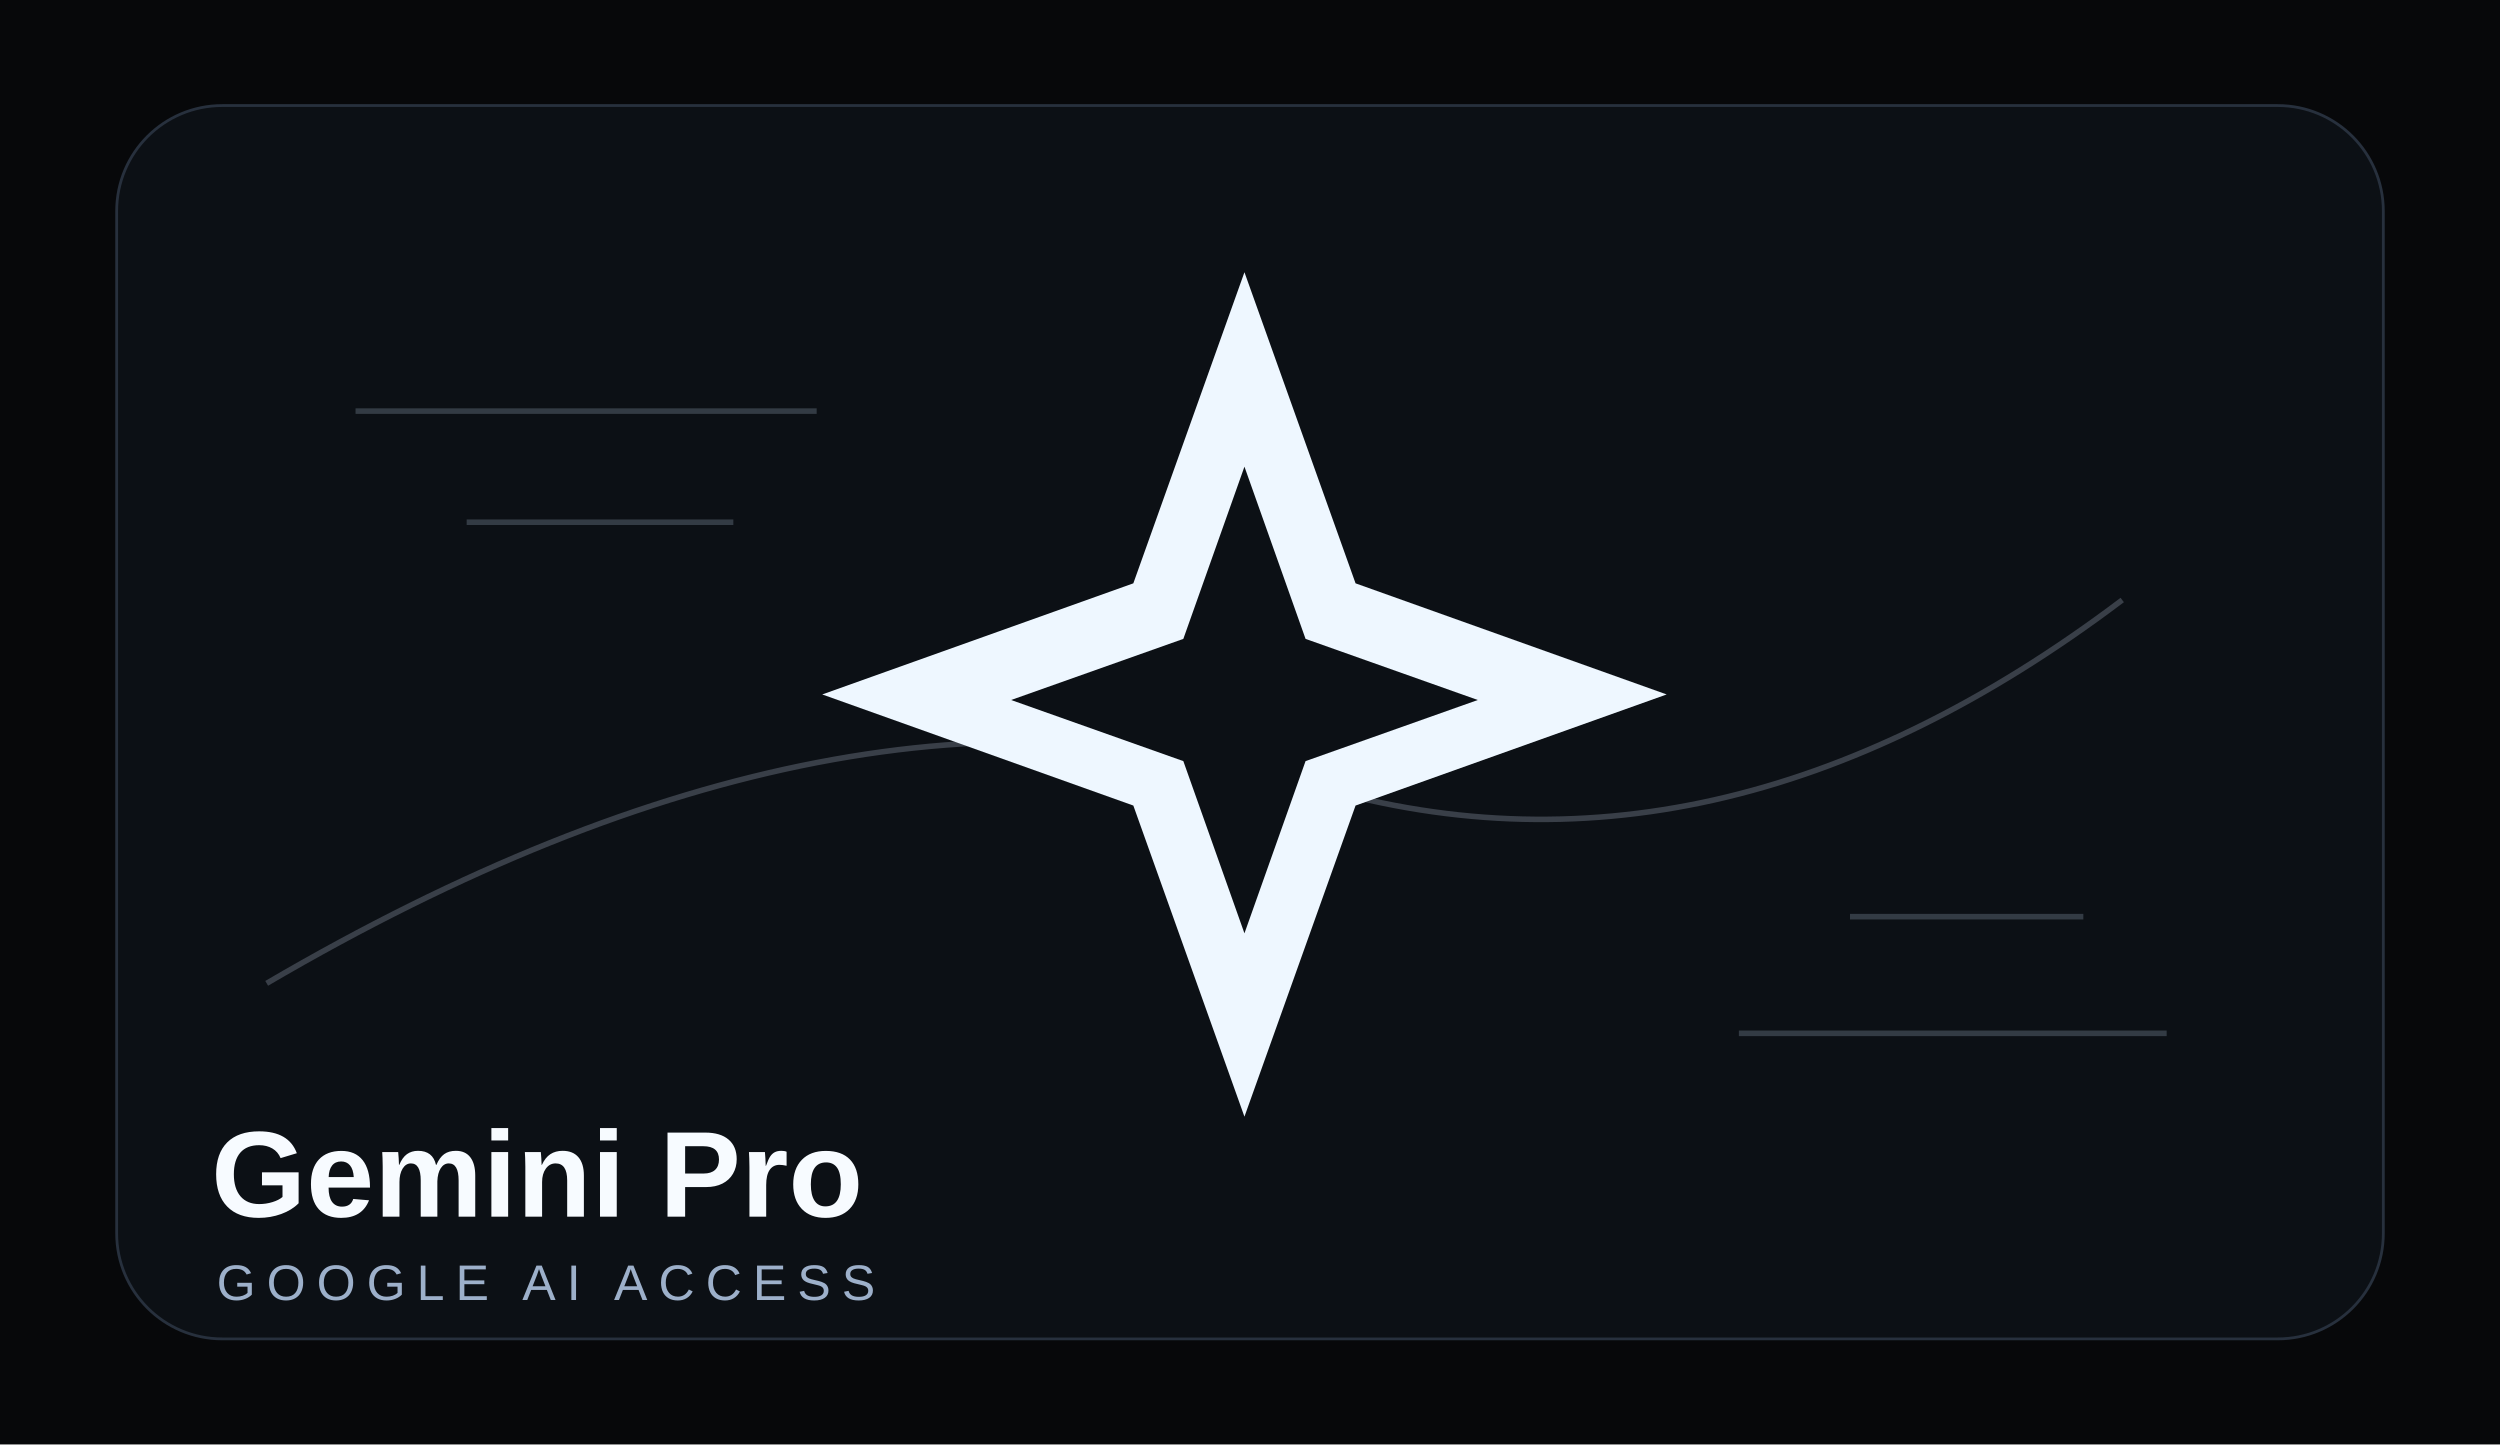
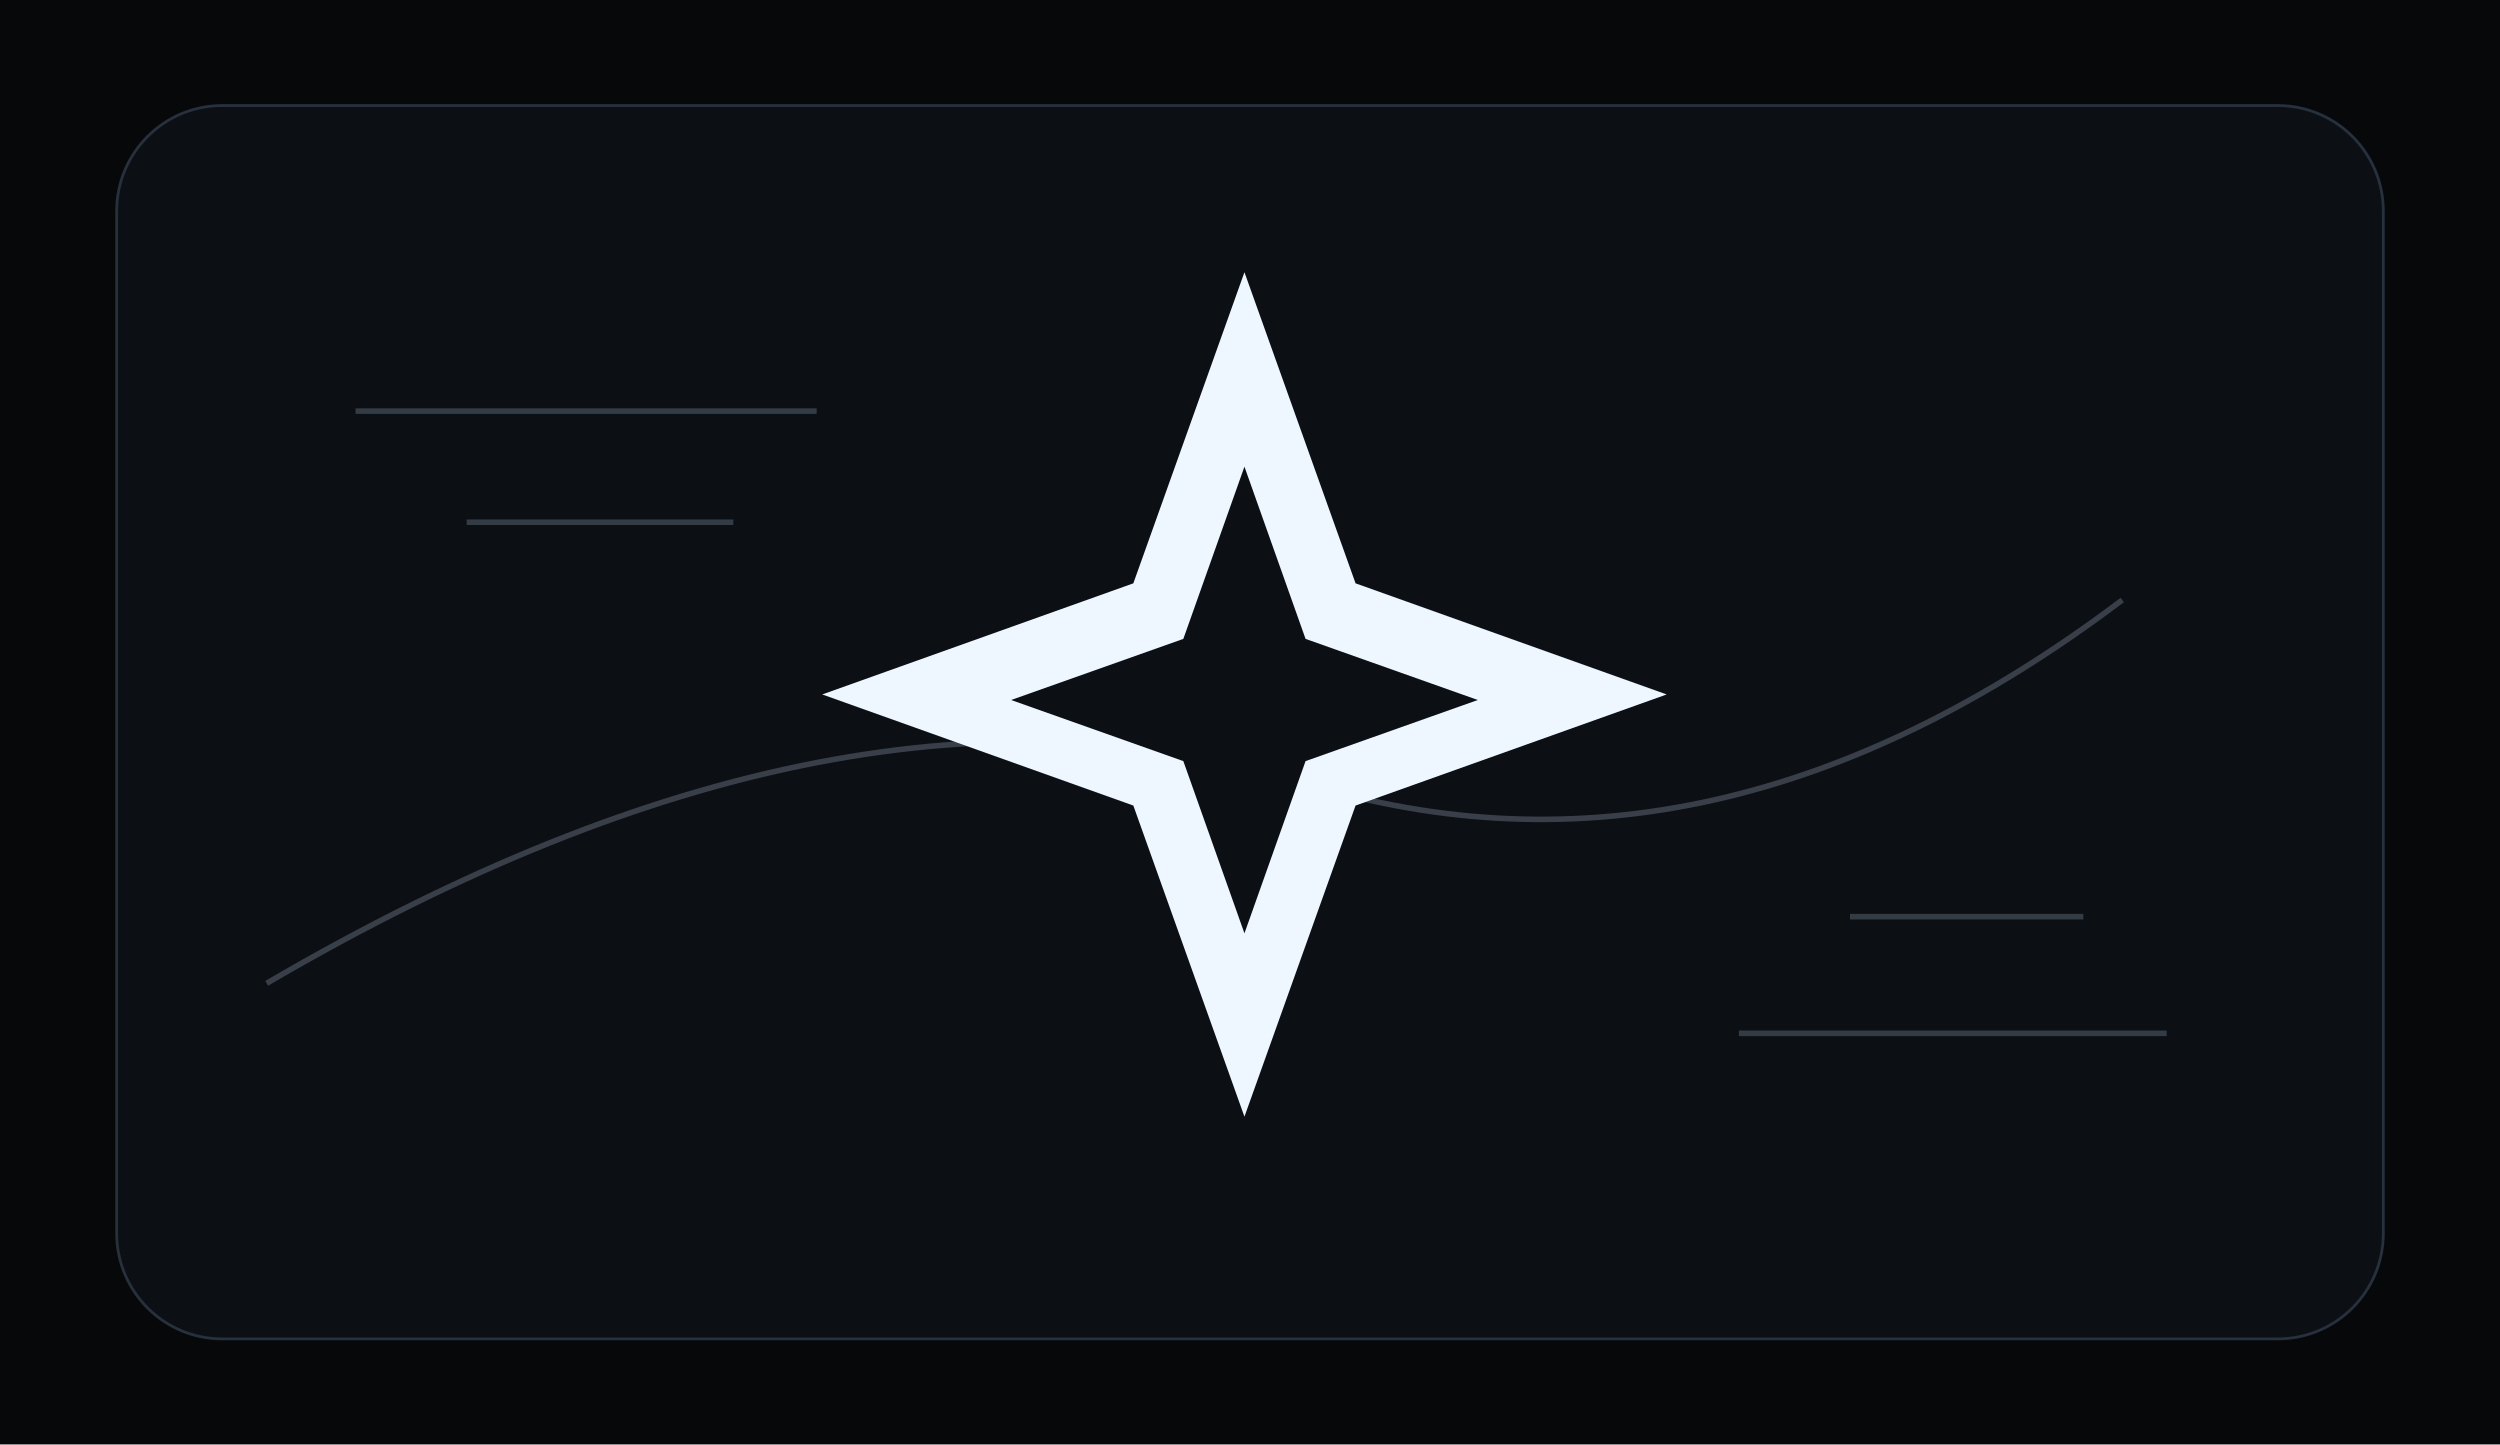
<svg xmlns="http://www.w3.org/2000/svg" viewBox="0 0 900 520" role="img" aria-label="Gemini account artwork">
  <rect width="900" height="520" fill="#07080a" />
  <rect x="42" y="38" width="816" height="444" rx="38" fill="#0c1015" stroke="#27303d" />
  <path d="M96 354c140-82 264-106 374-72 98 30 196 8 294-66" fill="none" stroke="#d9e6ff" stroke-width="2" opacity=".22" />
  <path d="M128 148h166m332 224h154M168 188h96m402 142h84" stroke="#cfe7ff" stroke-width="2" opacity=".2" />
  <path d="M448 98l40 112 112 40-112 40-40 112-40-112-112-40 112-40 40-112Z" fill="#eef7ff" />
  <path d="M448 168l22 62 62 22-62 22-22 62-22-62-62-22 62-22 22-62Z" fill="#0c1015" />
-   <text x="76" y="438" fill="#f7fbff" font-family="Arial, sans-serif" font-size="44" font-weight="800">Gemini Pro</text>
-   <text x="78" y="468" fill="#9db0ca" font-family="Arial, sans-serif" font-size="18" letter-spacing="4">GOOGLE AI ACCESS</text>
</svg>
